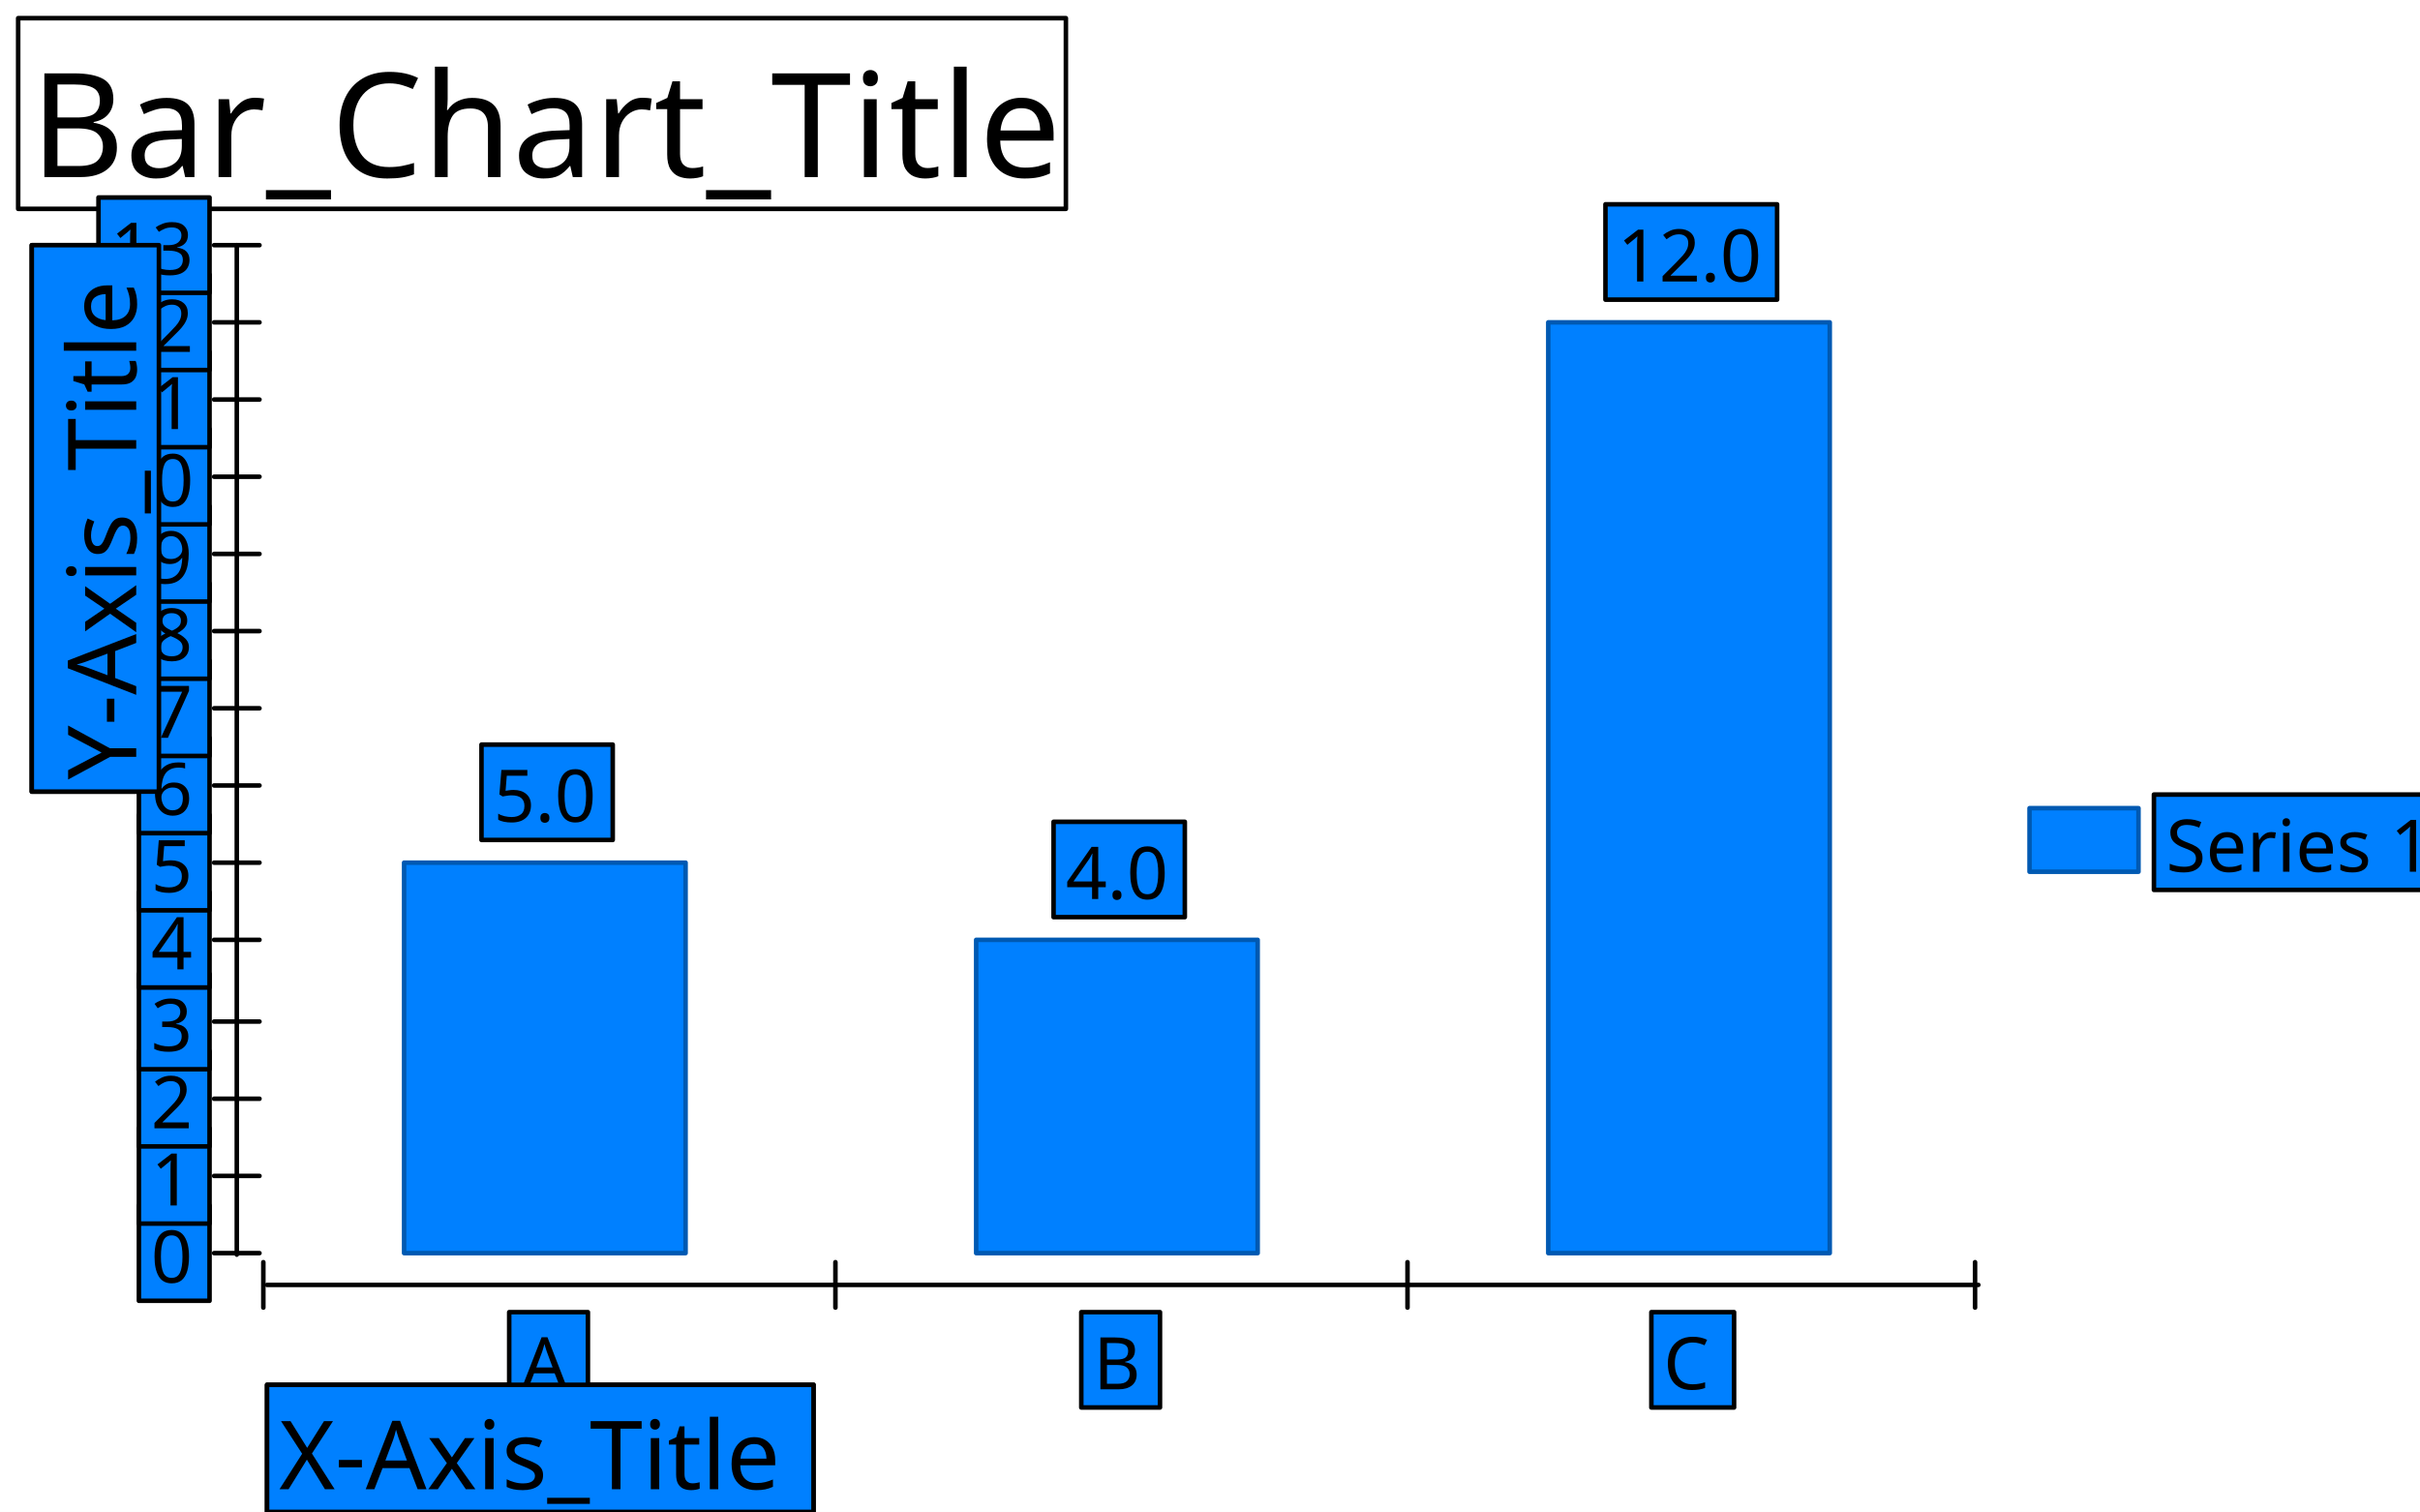
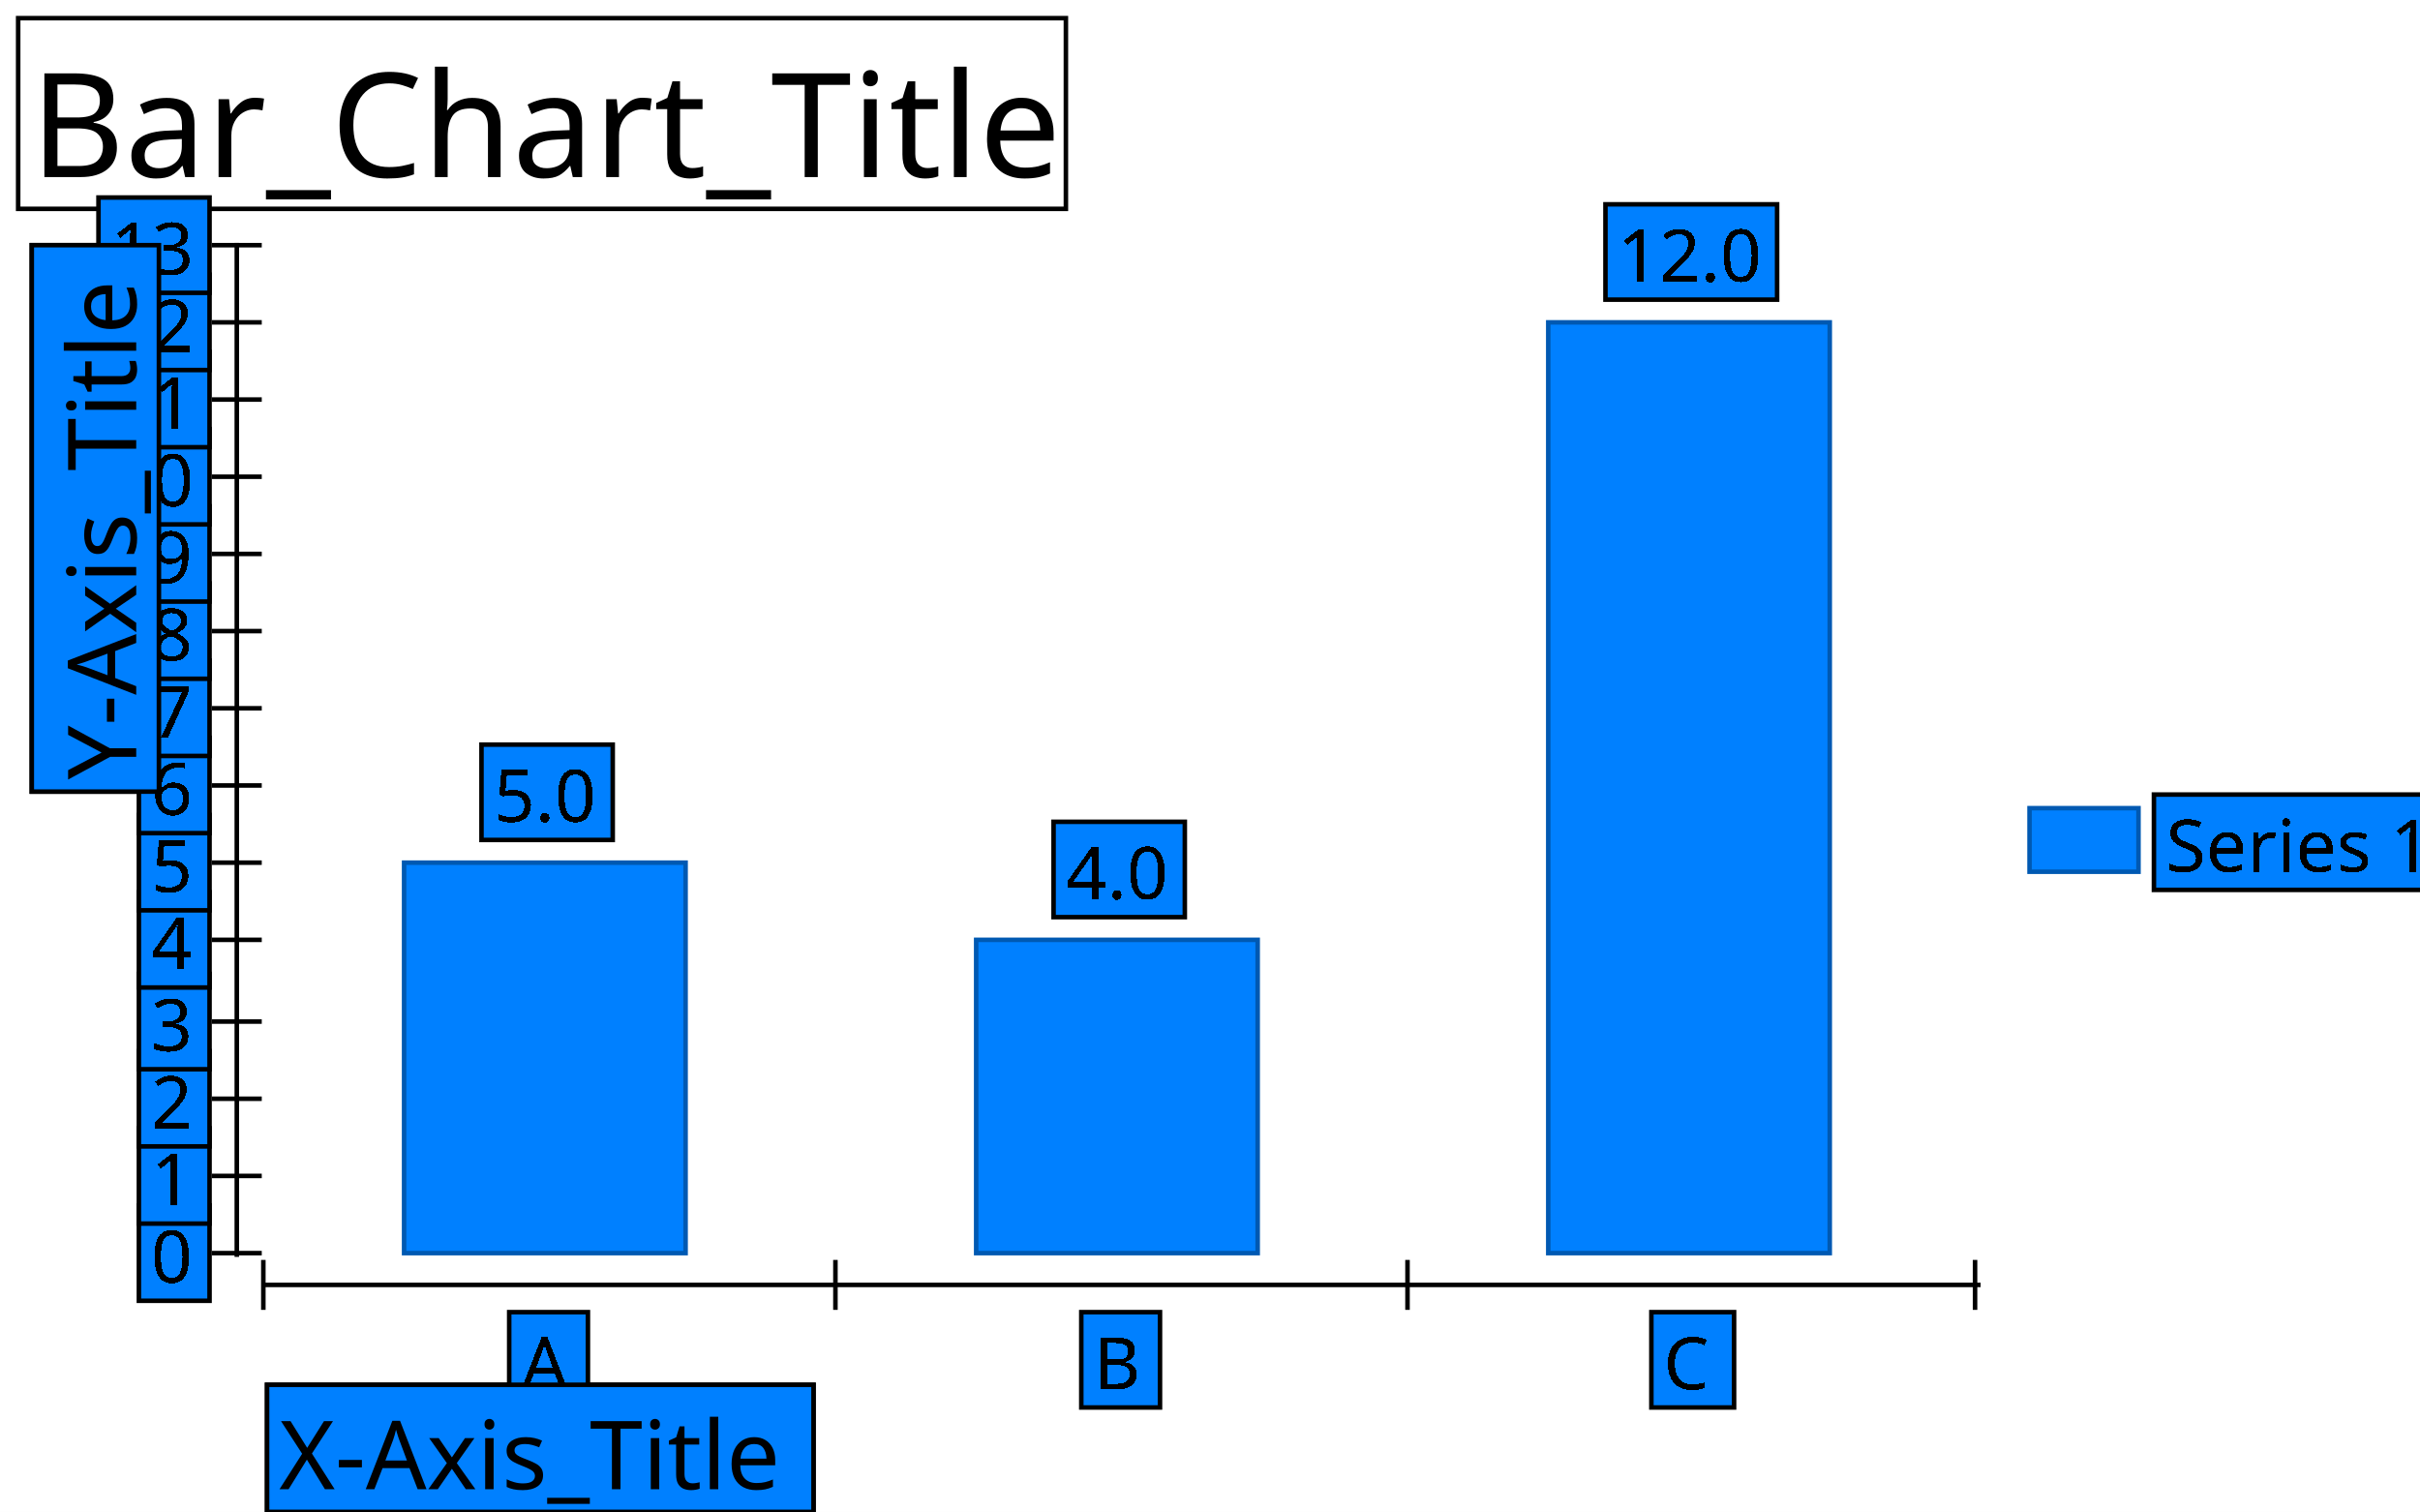
<svg xmlns="http://www.w3.org/2000/svg" height="333.0" initialHeight="333.0" initialWidth="533.0" width="533.0">
  <g id="outerG" style="fill:none;stroke:none">
    <defs />
-     <style type="text/css">.tooltip.text{ text-anchor:left;font-size:12pt;fill:black;}.tooltip{fill:rgb(244,245,235)}</style>
+     <style type="text/css">.tooltip.text{ text-anchor:start;font-size:12pt;fill:black;}.tooltip{fill:rgb(244,245,235)}</style>
    <path d=" M0.0 0.0 L533.0 0.0 L533.0 333.0 L0.0 333.0 L0.0 0.0 Z" style="fill-opacity:1.0;fill:#ffffff;stroke:none;" />
    <path d=" M4.0 4.0 L234.76 4.0 L234.76 46.0 L4.0 46.0 L4.0 4.0 Z" style="fill-opacity:1.0;fill:#ffffff;stroke:none;" />
-     <text font-family="SansSerif" font-size="32" stroke="none" style="fill-opacity:1.0;fill:#000000;" x="6.667" y="39.0">Bar_Chart_Title</text>
-     <path d=" M4.0 4.0 L234.76 4.0 L234.76 46.0 L4.0 46.0 L4.0 4.0 Z" style="stroke:#000000;stroke-width:1.0;stroke-miterlimit:10.0;stroke-linejoin:round;stroke-linecap:round;fill:none;" />
+     <text font-family="SansSerif" font-size="32" stroke="none" style="fill-opacity:1.0;fill:#000000;" x="6.667" xml:space="preserve" y="39.0">Bar_Chart_Title</text>
+     <path d=" M4.0 4.0 L234.76 4.0 L234.76 46.0 L4.0 46.0 L4.0 4.0 Z" style="stroke:#000000;stroke-width:1.0;stroke-miterlimit:10.0;stroke-linecap:square;fill:none;" />
    <path d=" M58.82 54.0 L436.73 54.0 L436.73 277.333 L58.82 277.333 L58.82 54.0 Z" style="fill-opacity:1.0;fill:#ffffff;stroke:none;" />
-     <path d=" M58.82 283.0 L435.73 283.0" style="stroke:#000000;stroke-width:1.0;stroke-miterlimit:10.0;stroke-linejoin:round;stroke-linecap:round;" />
-     <path d=" M58.0 278.0 L58.0 288.0" style="stroke:#000000;stroke-width:1.0;stroke-miterlimit:10.0;stroke-linejoin:round;stroke-linecap:round;" />
-     <path d=" M184.0 278.0 L184.0 288.0" style="stroke:#000000;stroke-width:1.0;stroke-miterlimit:10.0;stroke-linejoin:round;stroke-linecap:round;" />
-     <path d=" M310.0 278.0 L310.0 288.0" style="stroke:#000000;stroke-width:1.0;stroke-miterlimit:10.0;stroke-linejoin:round;stroke-linecap:round;" />
-     <path d=" M435.0 278.0 L435.0 288.0" style="stroke:#000000;stroke-width:1.0;stroke-miterlimit:10.0;stroke-linejoin:round;stroke-linecap:round;" />
+     <path d=" M58.82 283.0 L435.73 283.0" style="stroke:#000000;stroke-width:1.0;stroke-miterlimit:10.0;stroke-linecap:square;" />
+     <path d=" M58.0 278.0 L58.0 288.0" style="stroke:#000000;stroke-width:1.0;stroke-miterlimit:10.0;stroke-linecap:square;" />
+     <path d=" M184.0 278.0 L184.0 288.0" style="stroke:#000000;stroke-width:1.0;stroke-miterlimit:10.0;stroke-linecap:square;" />
+     <path d=" M310.0 278.0 L310.0 288.0" style="stroke:#000000;stroke-width:1.0;stroke-miterlimit:10.0;stroke-linecap:square;" />
+     <path d=" M435.0 278.0 L435.0 288.0" style="stroke:#000000;stroke-width:1.0;stroke-miterlimit:10.0;stroke-linecap:square;" />
    <path d=" M58.82 305.0 L179.177 305.0 L179.177 333.0 L58.82 333.0 L58.82 305.0 Z" style="fill-opacity:1.0;fill:#ffffff;stroke:none;" />
-     <text font-family="SansSerif" font-size="21" stroke="none" style="fill-opacity:1.0;fill:#000000;" x="61.486" y="328.0">X-Axis_Title</text>
-     <path d=" M58.82 305.0 L179.177 305.0 L179.177 333.0 L58.82 333.0 L58.82 305.0 Z" style="stroke:#000000;stroke-width:1.0;stroke-miterlimit:10.0;stroke-linejoin:round;stroke-linecap:round;fill:none;" />
-     <path d=" M52.153 276.333 L52.153 54.0" style="stroke:#000000;stroke-width:1.0;stroke-miterlimit:10.0;stroke-linejoin:round;stroke-linecap:round;" />
-     <path d=" M47.153 276.0 L57.153 276.0" style="stroke:#000000;stroke-width:1.0;stroke-miterlimit:10.0;stroke-linejoin:round;stroke-linecap:round;" />
-     <path d=" M47.153 259.0 L57.153 259.0" style="stroke:#000000;stroke-width:1.0;stroke-miterlimit:10.0;stroke-linejoin:round;stroke-linecap:round;" />
-     <path d=" M47.153 242.0 L57.153 242.0" style="stroke:#000000;stroke-width:1.0;stroke-miterlimit:10.0;stroke-linejoin:round;stroke-linecap:round;" />
-     <path d=" M47.153 225.0 L57.153 225.0" style="stroke:#000000;stroke-width:1.0;stroke-miterlimit:10.0;stroke-linejoin:round;stroke-linecap:round;" />
-     <path d=" M47.153 207.0 L57.153 207.0" style="stroke:#000000;stroke-width:1.0;stroke-miterlimit:10.0;stroke-linejoin:round;stroke-linecap:round;" />
-     <path d=" M47.153 190.0 L57.153 190.0" style="stroke:#000000;stroke-width:1.0;stroke-miterlimit:10.0;stroke-linejoin:round;stroke-linecap:round;" />
-     <path d=" M47.153 173.0 L57.153 173.0" style="stroke:#000000;stroke-width:1.0;stroke-miterlimit:10.0;stroke-linejoin:round;stroke-linecap:round;" />
-     <path d=" M47.153 156.0 L57.153 156.0" style="stroke:#000000;stroke-width:1.0;stroke-miterlimit:10.0;stroke-linejoin:round;stroke-linecap:round;" />
-     <path d=" M47.153 139.0 L57.153 139.0" style="stroke:#000000;stroke-width:1.0;stroke-miterlimit:10.0;stroke-linejoin:round;stroke-linecap:round;" />
-     <path d=" M47.153 122.0 L57.153 122.0" style="stroke:#000000;stroke-width:1.0;stroke-miterlimit:10.0;stroke-linejoin:round;stroke-linecap:round;" />
-     <path d=" M47.153 105.0 L57.153 105.0" style="stroke:#000000;stroke-width:1.0;stroke-miterlimit:10.0;stroke-linejoin:round;stroke-linecap:round;" />
-     <path d=" M47.153 88.0 L57.153 88.0" style="stroke:#000000;stroke-width:1.0;stroke-miterlimit:10.0;stroke-linejoin:round;stroke-linecap:round;" />
-     <path d=" M47.153 71.0 L57.153 71.0" style="stroke:#000000;stroke-width:1.0;stroke-miterlimit:10.0;stroke-linejoin:round;stroke-linecap:round;" />
-     <path d=" M47.153 54.0 L57.153 54.0" style="stroke:#000000;stroke-width:1.0;stroke-miterlimit:10.0;stroke-linejoin:round;stroke-linecap:round;" />
+     <text font-family="SansSerif" font-size="21" stroke="none" style="fill-opacity:1.0;fill:#000000;" x="61.486" xml:space="preserve" y="328.0">X-Axis_Title</text>
+     <path d=" M58.82 305.0 L179.177 305.0 L179.177 333.0 L58.82 333.0 L58.82 305.0 Z" style="stroke:#000000;stroke-width:1.0;stroke-miterlimit:10.0;stroke-linecap:square;fill:none;" />
+     <path d=" M52.153 276.333 L52.153 54.0" style="stroke:#000000;stroke-width:1.0;stroke-miterlimit:10.0;stroke-linecap:square;" />
+     <path d=" M47.153 276.0 L57.153 276.0" style="stroke:#000000;stroke-width:1.0;stroke-miterlimit:10.0;stroke-linecap:square;" />
+     <path d=" M47.153 259.0 L57.153 259.0" style="stroke:#000000;stroke-width:1.0;stroke-miterlimit:10.0;stroke-linecap:square;" />
+     <path d=" M47.153 242.0 L57.153 242.0" style="stroke:#000000;stroke-width:1.0;stroke-miterlimit:10.0;stroke-linecap:square;" />
+     <path d=" M47.153 225.0 L57.153 225.0" style="stroke:#000000;stroke-width:1.0;stroke-miterlimit:10.0;stroke-linecap:square;" />
+     <path d=" M47.153 207.0 L57.153 207.0" style="stroke:#000000;stroke-width:1.0;stroke-miterlimit:10.0;stroke-linecap:square;" />
+     <path d=" M47.153 190.0 L57.153 190.0" style="stroke:#000000;stroke-width:1.0;stroke-miterlimit:10.0;stroke-linecap:square;" />
+     <path d=" M47.153 173.0 L57.153 173.0" style="stroke:#000000;stroke-width:1.0;stroke-miterlimit:10.0;stroke-linecap:square;" />
+     <path d=" M47.153 156.0 L57.153 156.0" style="stroke:#000000;stroke-width:1.0;stroke-miterlimit:10.0;stroke-linecap:square;" />
+     <path d=" M47.153 139.0 L57.153 139.0" style="stroke:#000000;stroke-width:1.0;stroke-miterlimit:10.0;stroke-linecap:square;" />
+     <path d=" M47.153 122.0 L57.153 122.0" style="stroke:#000000;stroke-width:1.0;stroke-miterlimit:10.0;stroke-linecap:square;" />
+     <path d=" M47.153 105.0 L57.153 105.0" style="stroke:#000000;stroke-width:1.0;stroke-miterlimit:10.0;stroke-linecap:square;" />
+     <path d=" M47.153 88.0 L57.153 88.0" style="stroke:#000000;stroke-width:1.0;stroke-miterlimit:10.0;stroke-linecap:square;" />
+     <path d=" M47.153 71.0 L57.153 71.0" style="stroke:#000000;stroke-width:1.0;stroke-miterlimit:10.0;stroke-linecap:square;" />
+     <path d=" M47.153 54.0 L57.153 54.0" style="stroke:#000000;stroke-width:1.0;stroke-miterlimit:10.0;stroke-linecap:square;" />
    <path d=" M35 146.358 L155.358 146.358 L155.358 174.358 L35 174.358 L35 146.358 Z" style="fill-opacity:1.0;fill:#ffffff;stroke:none;" transform="matrix(-0.0,-1.0,1.0,0.0,-139.3576,209.3576)" />
-     <text font-family="SansSerif" font-size="21" stroke="none" style="fill-opacity:1.0;fill:#000000;" transform="matrix(-0.0,-1.0,1.0,0.0,-139.3576,209.3576)" x="37.667" y="169.358">Y-Axis_Title</text>
-     <path d=" M35 146.358 L155.358 146.358 L155.358 174.358 L35 174.358 L35 146.358 Z" style="stroke:#000000;stroke-width:1.0;stroke-miterlimit:10.0;stroke-linejoin:round;stroke-linecap:round;fill:none;" transform="matrix(-0.0,-1.0,1.0,0.0,-139.3576,209.3576)" />
+     <text font-family="SansSerif" font-size="21" stroke="none" style="fill-opacity:1.0;fill:#000000;" transform="matrix(-0.0,-1.0,1.0,0.0,-139.3576,209.3576)" x="37.667" xml:space="preserve" y="169.358">Y-Axis_Title</text>
+     <path d=" M35 146.358 L155.358 146.358 L155.358 174.358 L35 174.358 L35 146.358 Z" style="stroke:#000000;stroke-width:1.0;stroke-miterlimit:10.0;stroke-linecap:square;fill:none;" transform="matrix(-0.0,-1.0,1.0,0.0,-139.3576,209.3576)" />
    <path d=" M89.0 190.0 L89.0 276.0 L151.0 276.0 L151.0 190.0 Z" style="fill-opacity:1.0;fill:#0080ff;stroke:none;" transform="matrix(1.0,0.0,0.0,1.0,-7.105427357601002E-15,0.0)" />
-     <path d=" M89.0 190.0 L89.0 276.0 L151.0 276.0 L151.0 190.0 Z" style="stroke:#0059b2;stroke-width:1.0;stroke-miterlimit:10.0;stroke-linejoin:round;stroke-linecap:round;" transform="matrix(1.0,0.0,0.0,1.0,-7.105427357601002E-15,0.0)" />
+     <path d=" M89.0 190.0 L89.0 276.0 L151.0 276.0 L151.0 190.0 Z" style="stroke:#0059b2;stroke-width:1.0;stroke-miterlimit:10.0;stroke-linecap:square;" transform="matrix(1.0,0.0,0.0,1.0,-7.105427357601002E-15,0.0)" />
    <path d=" M215.0 207.0 L215.0 276.0 L277.0 276.0 L277.0 207.0 Z" style="fill-opacity:1.0;fill:#0080ff;stroke:none;" transform="matrix(1.0,0.0,0.0,1.0,-7.105427357601002E-15,0.0)" />
-     <path d=" M215.0 207.0 L215.0 276.0 L277.0 276.0 L277.0 207.0 Z" style="stroke:#0059b2;stroke-width:1.0;stroke-miterlimit:10.0;stroke-linejoin:round;stroke-linecap:round;" transform="matrix(1.0,0.0,0.0,1.0,-7.105427357601002E-15,0.0)" />
+     <path d=" M215.0 207.0 L215.0 276.0 L277.0 276.0 L277.0 207.0 Z" style="stroke:#0059b2;stroke-width:1.0;stroke-miterlimit:10.0;stroke-linecap:square;" transform="matrix(1.0,0.0,0.0,1.0,-7.105427357601002E-15,0.0)" />
    <path d=" M341.0 71.0 L341.0 276.0 L403.0 276.0 L403.0 71.0 Z" style="fill-opacity:1.0;fill:#0080ff;stroke:none;" transform="matrix(1.0,0.0,0.0,1.0,-7.105427357601002E-15,0.0)" />
-     <path d=" M341.0 71.0 L341.0 276.0 L403.0 276.0 L403.0 71.0 Z" style="stroke:#0059b2;stroke-width:1.0;stroke-miterlimit:10.0;stroke-linejoin:round;stroke-linecap:round;" transform="matrix(1.0,0.0,0.0,1.0,-7.105427357601002E-15,0.0)" />
+     <path d=" M341.0 71.0 L341.0 276.0 L403.0 276.0 L403.0 71.0 Z" style="stroke:#0059b2;stroke-width:1.0;stroke-miterlimit:10.0;stroke-linecap:square;" transform="matrix(1.0,0.0,0.0,1.0,-7.105427357601002E-15,0.0)" />
    <path d=" M106.046 164.0 L134.954 164.0 L134.954 185.0 L106.046 185.0 L106.046 164.0 Z" style="fill-opacity:1.0;fill:#0080ff;stroke:none;" transform="matrix(1.0,0.0,0.0,1.0,-7.105427357601002E-15,0.0)" />
-     <text font-family="SansSerif" font-size="16" stroke="none" style="fill-opacity:1.0;fill:#000000;" transform="matrix(1.0,0.0,0.0,1.0,-7.105427357601002E-15,0.0)" x="108.712" y="181.0">5.0</text>
-     <path d=" M106.046 164.0 L134.954 164.0 L134.954 185.0 L106.046 185.0 L106.046 164.0 Z" style="stroke:#000000;stroke-width:1.0;stroke-miterlimit:10.0;stroke-linejoin:round;stroke-linecap:round;fill:none;" transform="matrix(1.0,0.0,0.0,1.0,-7.105427357601002E-15,0.0)" />
+     <text font-family="SansSerif" font-size="16" stroke="none" style="text-rendering:optimizeSpeed;fill-opacity:1.0;fill:#000000;" transform="matrix(1.0,0.0,0.0,1.0,-7.105427357601002E-15,0.0)" x="108.712" xml:space="preserve" y="181.0">5.0</text>
+     <path d=" M106.046 164.0 L134.954 164.0 L134.954 185.0 L106.046 185.0 L106.046 164.0 Z" style="stroke:#000000;stroke-width:1.0;stroke-miterlimit:10.0;stroke-linecap:square;fill:none;" transform="matrix(1.0,0.0,0.0,1.0,-7.105427357601002E-15,0.0)" />
    <path d=" M232.046 181.0 L260.954 181.0 L260.954 202.0 L232.046 202.0 L232.046 181.0 Z" style="fill-opacity:1.0;fill:#0080ff;stroke:none;" transform="matrix(1.0,0.0,0.0,1.0,-7.105427357601002E-15,0.0)" />
-     <text font-family="SansSerif" font-size="16" stroke="none" style="fill-opacity:1.0;fill:#000000;" transform="matrix(1.0,0.0,0.0,1.0,-7.105427357601002E-15,0.0)" x="234.712" y="198.0">4.0</text>
-     <path d=" M232.046 181.0 L260.954 181.0 L260.954 202.0 L232.046 202.0 L232.046 181.0 Z" style="stroke:#000000;stroke-width:1.0;stroke-miterlimit:10.0;stroke-linejoin:round;stroke-linecap:round;fill:none;" transform="matrix(1.0,0.0,0.0,1.0,-7.105427357601002E-15,0.0)" />
+     <text font-family="SansSerif" font-size="16" stroke="none" style="text-rendering:optimizeSpeed;fill-opacity:1.0;fill:#000000;" transform="matrix(1.0,0.0,0.0,1.0,-7.105427357601002E-15,0.0)" x="234.712" xml:space="preserve" y="198.0">4.0</text>
+     <path d=" M232.046 181.0 L260.954 181.0 L260.954 202.0 L232.046 202.0 L232.046 181.0 Z" style="stroke:#000000;stroke-width:1.0;stroke-miterlimit:10.0;stroke-linecap:square;fill:none;" transform="matrix(1.0,0.0,0.0,1.0,-7.105427357601002E-15,0.0)" />
    <path d=" M353.596 45.0 L391.404 45.0 L391.404 66.0 L353.596 66.0 L353.596 45.0 Z" style="fill-opacity:1.0;fill:#0080ff;stroke:none;" transform="matrix(1.0,0.0,0.0,1.0,-7.105427357601002E-15,0.0)" />
-     <text font-family="SansSerif" font-size="16" stroke="none" style="fill-opacity:1.0;fill:#000000;" transform="matrix(1.0,0.0,0.0,1.0,-7.105427357601002E-15,0.0)" x="356.263" y="62.0">12.0</text>
-     <path d=" M353.596 45.0 L391.404 45.0 L391.404 66.0 L353.596 66.0 L353.596 45.0 Z" style="stroke:#000000;stroke-width:1.0;stroke-miterlimit:10.0;stroke-linejoin:round;stroke-linecap:round;fill:none;" transform="matrix(1.0,0.0,0.0,1.0,-7.105427357601002E-15,0.0)" />
+     <text font-family="SansSerif" font-size="16" stroke="none" style="text-rendering:optimizeSpeed;fill-opacity:1.0;fill:#000000;" transform="matrix(1.0,0.0,0.0,1.0,-7.105427357601002E-15,0.0)" x="356.263" xml:space="preserve" y="62.0">12.0</text>
+     <path d=" M353.596 45.0 L391.404 45.0 L391.404 66.0 L353.596 66.0 L353.596 45.0 Z" style="stroke:#000000;stroke-width:1.0;stroke-miterlimit:10.0;stroke-linecap:square;fill:none;" transform="matrix(1.0,0.0,0.0,1.0,-7.105427357601002E-15,0.0)" />
    <path d=" M112.149 289.0 L129.488 289.0 L129.488 310.0 L112.149 310.0 L112.149 289.0 Z" style="fill-opacity:1.0;fill:#0080ff;stroke:none;" transform="matrix(1.0,0.0,0.0,1.0,-7.105427357601002E-15,0.0)" />
-     <text font-family="SansSerif" font-size="16" stroke="none" style="fill-opacity:1.0;fill:#000000;" transform="matrix(1.0,0.0,0.0,1.0,-7.105427357601002E-15,0.0)" x="114.816" y="306.0">A</text>
-     <path d=" M112.149 289.0 L129.488 289.0 L129.488 310.0 L112.149 310.0 L112.149 289.0 Z" style="stroke:#000000;stroke-width:1.0;stroke-miterlimit:10.0;stroke-linejoin:round;stroke-linecap:round;fill:none;" transform="matrix(1.0,0.0,0.0,1.0,-7.105427357601002E-15,0.0)" />
+     <text font-family="SansSerif" font-size="16" stroke="none" style="text-rendering:optimizeSpeed;fill-opacity:1.0;fill:#000000;" transform="matrix(1.0,0.0,0.0,1.0,-7.105427357601002E-15,0.0)" x="114.816" xml:space="preserve" y="306.0">A</text>
+     <path d=" M112.149 289.0 L129.488 289.0 L129.488 310.0 L112.149 310.0 L112.149 289.0 Z" style="stroke:#000000;stroke-width:1.0;stroke-miterlimit:10.0;stroke-linecap:square;fill:none;" transform="matrix(1.0,0.0,0.0,1.0,-7.105427357601002E-15,0.0)" />
    <path d=" M238.149 289.0 L255.488 289.0 L255.488 310.0 L238.149 310.0 L238.149 289.0 Z" style="fill-opacity:1.0;fill:#0080ff;stroke:none;" transform="matrix(1.0,0.0,0.0,1.0,-7.105427357601002E-15,0.0)" />
-     <text font-family="SansSerif" font-size="16" stroke="none" style="fill-opacity:1.0;fill:#000000;" transform="matrix(1.0,0.0,0.0,1.0,-7.105427357601002E-15,0.0)" x="240.816" y="306.0">B</text>
-     <path d=" M238.149 289.0 L255.488 289.0 L255.488 310.0 L238.149 310.0 L238.149 289.0 Z" style="stroke:#000000;stroke-width:1.0;stroke-miterlimit:10.0;stroke-linejoin:round;stroke-linecap:round;fill:none;" transform="matrix(1.0,0.0,0.0,1.0,-7.105427357601002E-15,0.0)" />
+     <text font-family="SansSerif" font-size="16" stroke="none" style="text-rendering:optimizeSpeed;fill-opacity:1.0;fill:#000000;" transform="matrix(1.0,0.0,0.0,1.0,-7.105427357601002E-15,0.0)" x="240.816" xml:space="preserve" y="306.0">B</text>
+     <path d=" M238.149 289.0 L255.488 289.0 L255.488 310.0 L238.149 310.0 L238.149 289.0 Z" style="stroke:#000000;stroke-width:1.0;stroke-miterlimit:10.0;stroke-linecap:square;fill:none;" transform="matrix(1.0,0.0,0.0,1.0,-7.105427357601002E-15,0.0)" />
    <path d=" M363.708 289.0 L381.929 289.0 L381.929 310.0 L363.708 310.0 L363.708 289.0 Z" style="fill-opacity:1.0;fill:#0080ff;stroke:none;" transform="matrix(1.0,0.0,0.0,1.0,-7.105427357601002E-15,0.0)" />
-     <text font-family="SansSerif" font-size="16" stroke="none" style="fill-opacity:1.0;fill:#000000;" transform="matrix(1.0,0.0,0.0,1.0,-7.105427357601002E-15,0.0)" x="366.374" y="306.0">C</text>
-     <path d=" M363.708 289.0 L381.929 289.0 L381.929 310.0 L363.708 310.0 L363.708 289.0 Z" style="stroke:#000000;stroke-width:1.0;stroke-miterlimit:10.0;stroke-linejoin:round;stroke-linecap:round;fill:none;" transform="matrix(1.0,0.0,0.0,1.0,-7.105427357601002E-15,0.0)" />
+     <text font-family="SansSerif" font-size="16" stroke="none" style="text-rendering:optimizeSpeed;fill-opacity:1.0;fill:#000000;" transform="matrix(1.0,0.0,0.0,1.0,-7.105427357601002E-15,0.0)" x="366.374" xml:space="preserve" y="306.0">C</text>
+     <path d=" M363.708 289.0 L381.929 289.0 L381.929 310.0 L363.708 310.0 L363.708 289.0 Z" style="stroke:#000000;stroke-width:1.0;stroke-miterlimit:10.0;stroke-linecap:square;fill:none;" transform="matrix(1.0,0.0,0.0,1.0,-7.105427357601002E-15,0.0)" />
    <path d=" M58.82 305.0 L179.177 305.0 L179.177 333.0 L58.82 333.0 L58.82 305.0 Z" style="fill-opacity:1.0;fill:#0080ff;stroke:none;" transform="matrix(1.0,0.0,0.0,1.0,-7.105427357601002E-15,0.0)" />
-     <text font-family="SansSerif" font-size="21" stroke="none" style="fill-opacity:1.0;fill:#000000;" transform="matrix(1.0,0.0,0.0,1.0,-7.105427357601002E-15,0.0)" x="61.486" y="328.0">X-Axis_Title</text>
-     <path d=" M58.82 305.0 L179.177 305.0 L179.177 333.0 L58.82 333.0 L58.82 305.0 Z" style="stroke:#000000;stroke-width:1.0;stroke-miterlimit:10.0;stroke-linejoin:round;stroke-linecap:round;fill:none;" transform="matrix(1.0,0.0,0.0,1.0,-7.105427357601002E-15,0.0)" />
+     <text font-family="SansSerif" font-size="21" stroke="none" style="fill-opacity:1.0;fill:#000000;" transform="matrix(1.0,0.0,0.0,1.0,-7.105427357601002E-15,0.0)" x="61.486" xml:space="preserve" y="328.0">X-Axis_Title</text>
+     <path d=" M58.82 305.0 L179.177 305.0 L179.177 333.0 L58.82 333.0 L58.82 305.0 Z" style="stroke:#000000;stroke-width:1.0;stroke-miterlimit:10.0;stroke-linecap:square;fill:none;" transform="matrix(1.0,0.0,0.0,1.0,-7.105427357601002E-15,0.0)" />
    <path d=" M30.588 265.5 L46.153 265.5 L46.153 286.5 L30.588 286.5 L30.588 265.5 Z" style="fill-opacity:1.0;fill:#0080ff;stroke:none;" transform="matrix(1.0,0.0,0.0,1.0,-7.105427357601002E-15,0.0)" />
-     <text font-family="SansSerif" font-size="16" stroke="none" style="fill-opacity:1.0;fill:#000000;" transform="matrix(1.0,0.0,0.0,1.0,-7.105427357601002E-15,0.0)" x="33.255" y="282.5">0</text>
-     <path d=" M30.588 265.5 L46.153 265.5 L46.153 286.5 L30.588 286.5 L30.588 265.5 Z" style="stroke:#000000;stroke-width:1.0;stroke-miterlimit:10.0;stroke-linejoin:round;stroke-linecap:round;fill:none;" transform="matrix(1.0,0.0,0.0,1.0,-7.105427357601002E-15,0.0)" />
+     <text font-family="SansSerif" font-size="16" stroke="none" style="text-rendering:optimizeSpeed;fill-opacity:1.0;fill:#000000;" transform="matrix(1.0,0.0,0.0,1.0,-7.105427357601002E-15,0.0)" x="33.255" xml:space="preserve" y="282.5">0</text>
+     <path d=" M30.588 265.5 L46.153 265.5 L46.153 286.5 L30.588 286.5 L30.588 265.5 Z" style="stroke:#000000;stroke-width:1.0;stroke-miterlimit:10.0;stroke-linecap:square;fill:none;" transform="matrix(1.0,0.0,0.0,1.0,-7.105427357601002E-15,0.0)" />
    <path d=" M30.588 248.5 L46.153 248.5 L46.153 269.5 L30.588 269.5 L30.588 248.5 Z" style="fill-opacity:1.0;fill:#0080ff;stroke:none;" transform="matrix(1.0,0.0,0.0,1.0,-7.105427357601002E-15,0.0)" />
-     <text font-family="SansSerif" font-size="16" stroke="none" style="fill-opacity:1.0;fill:#000000;" transform="matrix(1.0,0.0,0.0,1.0,-7.105427357601002E-15,0.0)" x="33.255" y="265.5">1</text>
-     <path d=" M30.588 248.5 L46.153 248.5 L46.153 269.5 L30.588 269.5 L30.588 248.5 Z" style="stroke:#000000;stroke-width:1.0;stroke-miterlimit:10.0;stroke-linejoin:round;stroke-linecap:round;fill:none;" transform="matrix(1.0,0.0,0.0,1.0,-7.105427357601002E-15,0.0)" />
+     <text font-family="SansSerif" font-size="16" stroke="none" style="text-rendering:optimizeSpeed;fill-opacity:1.0;fill:#000000;" transform="matrix(1.0,0.0,0.0,1.0,-7.105427357601002E-15,0.0)" x="33.255" xml:space="preserve" y="265.5">1</text>
+     <path d=" M30.588 248.5 L46.153 248.5 L46.153 269.5 L30.588 269.5 L30.588 248.5 Z" style="stroke:#000000;stroke-width:1.0;stroke-miterlimit:10.0;stroke-linecap:square;fill:none;" transform="matrix(1.0,0.0,0.0,1.0,-7.105427357601002E-15,0.0)" />
    <path d=" M30.588 231.5 L46.153 231.5 L46.153 252.5 L30.588 252.5 L30.588 231.5 Z" style="fill-opacity:1.0;fill:#0080ff;stroke:none;" transform="matrix(1.0,0.0,0.0,1.0,-7.105427357601002E-15,0.0)" />
-     <text font-family="SansSerif" font-size="16" stroke="none" style="fill-opacity:1.0;fill:#000000;" transform="matrix(1.0,0.0,0.0,1.0,-7.105427357601002E-15,0.0)" x="33.255" y="248.5">2</text>
-     <path d=" M30.588 231.5 L46.153 231.5 L46.153 252.5 L30.588 252.5 L30.588 231.5 Z" style="stroke:#000000;stroke-width:1.0;stroke-miterlimit:10.0;stroke-linejoin:round;stroke-linecap:round;fill:none;" transform="matrix(1.0,0.0,0.0,1.0,-7.105427357601002E-15,0.0)" />
+     <text font-family="SansSerif" font-size="16" stroke="none" style="text-rendering:optimizeSpeed;fill-opacity:1.0;fill:#000000;" transform="matrix(1.0,0.0,0.0,1.0,-7.105427357601002E-15,0.0)" x="33.255" xml:space="preserve" y="248.5">2</text>
+     <path d=" M30.588 231.5 L46.153 231.5 L46.153 252.5 L30.588 252.5 L30.588 231.5 Z" style="stroke:#000000;stroke-width:1.0;stroke-miterlimit:10.0;stroke-linecap:square;fill:none;" transform="matrix(1.0,0.0,0.0,1.0,-7.105427357601002E-15,0.0)" />
    <path d=" M30.588 214.5 L46.153 214.5 L46.153 235.5 L30.588 235.5 L30.588 214.5 Z" style="fill-opacity:1.0;fill:#0080ff;stroke:none;" transform="matrix(1.0,0.0,0.0,1.0,-7.105427357601002E-15,0.0)" />
-     <text font-family="SansSerif" font-size="16" stroke="none" style="fill-opacity:1.0;fill:#000000;" transform="matrix(1.0,0.0,0.0,1.0,-7.105427357601002E-15,0.0)" x="33.255" y="231.5">3</text>
-     <path d=" M30.588 214.5 L46.153 214.5 L46.153 235.5 L30.588 235.5 L30.588 214.5 Z" style="stroke:#000000;stroke-width:1.0;stroke-miterlimit:10.0;stroke-linejoin:round;stroke-linecap:round;fill:none;" transform="matrix(1.0,0.0,0.0,1.0,-7.105427357601002E-15,0.0)" />
+     <text font-family="SansSerif" font-size="16" stroke="none" style="text-rendering:optimizeSpeed;fill-opacity:1.0;fill:#000000;" transform="matrix(1.0,0.0,0.0,1.0,-7.105427357601002E-15,0.0)" x="33.255" xml:space="preserve" y="231.5">3</text>
+     <path d=" M30.588 214.5 L46.153 214.5 L46.153 235.5 L30.588 235.5 L30.588 214.5 Z" style="stroke:#000000;stroke-width:1.0;stroke-miterlimit:10.0;stroke-linecap:square;fill:none;" transform="matrix(1.0,0.0,0.0,1.0,-7.105427357601002E-15,0.0)" />
    <path d=" M30.588 196.5 L46.153 196.5 L46.153 217.5 L30.588 217.5 L30.588 196.5 Z" style="fill-opacity:1.0;fill:#0080ff;stroke:none;" transform="matrix(1.0,0.0,0.0,1.0,-7.105427357601002E-15,0.0)" />
-     <text font-family="SansSerif" font-size="16" stroke="none" style="fill-opacity:1.0;fill:#000000;" transform="matrix(1.0,0.0,0.0,1.0,-7.105427357601002E-15,0.0)" x="33.255" y="213.5">4</text>
-     <path d=" M30.588 196.5 L46.153 196.5 L46.153 217.5 L30.588 217.5 L30.588 196.5 Z" style="stroke:#000000;stroke-width:1.0;stroke-miterlimit:10.0;stroke-linejoin:round;stroke-linecap:round;fill:none;" transform="matrix(1.0,0.0,0.0,1.0,-7.105427357601002E-15,0.0)" />
+     <text font-family="SansSerif" font-size="16" stroke="none" style="text-rendering:optimizeSpeed;fill-opacity:1.0;fill:#000000;" transform="matrix(1.0,0.0,0.0,1.0,-7.105427357601002E-15,0.0)" x="33.255" xml:space="preserve" y="213.5">4</text>
+     <path d=" M30.588 196.5 L46.153 196.5 L46.153 217.5 L30.588 217.5 L30.588 196.5 Z" style="stroke:#000000;stroke-width:1.0;stroke-miterlimit:10.0;stroke-linecap:square;fill:none;" transform="matrix(1.0,0.0,0.0,1.0,-7.105427357601002E-15,0.0)" />
    <path d=" M30.588 179.5 L46.153 179.5 L46.153 200.5 L30.588 200.5 L30.588 179.5 Z" style="fill-opacity:1.0;fill:#0080ff;stroke:none;" transform="matrix(1.0,0.0,0.0,1.0,-7.105427357601002E-15,0.0)" />
-     <text font-family="SansSerif" font-size="16" stroke="none" style="fill-opacity:1.0;fill:#000000;" transform="matrix(1.0,0.0,0.0,1.0,-7.105427357601002E-15,0.0)" x="33.255" y="196.5">5</text>
-     <path d=" M30.588 179.5 L46.153 179.5 L46.153 200.5 L30.588 200.5 L30.588 179.5 Z" style="stroke:#000000;stroke-width:1.0;stroke-miterlimit:10.0;stroke-linejoin:round;stroke-linecap:round;fill:none;" transform="matrix(1.0,0.0,0.0,1.0,-7.105427357601002E-15,0.0)" />
+     <text font-family="SansSerif" font-size="16" stroke="none" style="text-rendering:optimizeSpeed;fill-opacity:1.0;fill:#000000;" transform="matrix(1.0,0.0,0.0,1.0,-7.105427357601002E-15,0.0)" x="33.255" xml:space="preserve" y="196.5">5</text>
+     <path d=" M30.588 179.5 L46.153 179.5 L46.153 200.5 L30.588 200.5 L30.588 179.5 Z" style="stroke:#000000;stroke-width:1.0;stroke-miterlimit:10.0;stroke-linecap:square;fill:none;" transform="matrix(1.0,0.0,0.0,1.0,-7.105427357601002E-15,0.0)" />
    <path d=" M30.588 162.5 L46.153 162.5 L46.153 183.5 L30.588 183.5 L30.588 162.5 Z" style="fill-opacity:1.0;fill:#0080ff;stroke:none;" transform="matrix(1.0,0.0,0.0,1.0,-7.105427357601002E-15,0.0)" />
-     <text font-family="SansSerif" font-size="16" stroke="none" style="fill-opacity:1.0;fill:#000000;" transform="matrix(1.0,0.0,0.0,1.0,-7.105427357601002E-15,0.0)" x="33.255" y="179.5">6</text>
-     <path d=" M30.588 162.5 L46.153 162.5 L46.153 183.5 L30.588 183.5 L30.588 162.5 Z" style="stroke:#000000;stroke-width:1.0;stroke-miterlimit:10.0;stroke-linejoin:round;stroke-linecap:round;fill:none;" transform="matrix(1.0,0.0,0.0,1.0,-7.105427357601002E-15,0.0)" />
+     <text font-family="SansSerif" font-size="16" stroke="none" style="text-rendering:optimizeSpeed;fill-opacity:1.0;fill:#000000;" transform="matrix(1.0,0.0,0.0,1.0,-7.105427357601002E-15,0.0)" x="33.255" xml:space="preserve" y="179.5">6</text>
+     <path d=" M30.588 162.5 L46.153 162.5 L46.153 183.5 L30.588 183.5 L30.588 162.5 Z" style="stroke:#000000;stroke-width:1.0;stroke-miterlimit:10.0;stroke-linecap:square;fill:none;" transform="matrix(1.0,0.0,0.0,1.0,-7.105427357601002E-15,0.0)" />
    <path d=" M30.588 145.5 L46.153 145.5 L46.153 166.5 L30.588 166.5 L30.588 145.5 Z" style="fill-opacity:1.0;fill:#0080ff;stroke:none;" transform="matrix(1.0,0.0,0.0,1.0,-7.105427357601002E-15,0.0)" />
-     <text font-family="SansSerif" font-size="16" stroke="none" style="fill-opacity:1.0;fill:#000000;" transform="matrix(1.0,0.0,0.0,1.0,-7.105427357601002E-15,0.0)" x="33.255" y="162.5">7</text>
-     <path d=" M30.588 145.5 L46.153 145.5 L46.153 166.5 L30.588 166.5 L30.588 145.5 Z" style="stroke:#000000;stroke-width:1.0;stroke-miterlimit:10.0;stroke-linejoin:round;stroke-linecap:round;fill:none;" transform="matrix(1.0,0.0,0.0,1.0,-7.105427357601002E-15,0.0)" />
+     <text font-family="SansSerif" font-size="16" stroke="none" style="text-rendering:optimizeSpeed;fill-opacity:1.0;fill:#000000;" transform="matrix(1.0,0.0,0.0,1.0,-7.105427357601002E-15,0.0)" x="33.255" xml:space="preserve" y="162.5">7</text>
+     <path d=" M30.588 145.5 L46.153 145.5 L46.153 166.5 L30.588 166.5 L30.588 145.5 Z" style="stroke:#000000;stroke-width:1.0;stroke-miterlimit:10.0;stroke-linecap:square;fill:none;" transform="matrix(1.0,0.0,0.0,1.0,-7.105427357601002E-15,0.0)" />
    <path d=" M30.588 128.5 L46.153 128.5 L46.153 149.5 L30.588 149.5 L30.588 128.5 Z" style="fill-opacity:1.0;fill:#0080ff;stroke:none;" transform="matrix(1.0,0.0,0.0,1.0,-7.105427357601002E-15,0.0)" />
-     <text font-family="SansSerif" font-size="16" stroke="none" style="fill-opacity:1.0;fill:#000000;" transform="matrix(1.0,0.0,0.0,1.0,-7.105427357601002E-15,0.0)" x="33.255" y="145.5">8</text>
-     <path d=" M30.588 128.5 L46.153 128.5 L46.153 149.5 L30.588 149.5 L30.588 128.5 Z" style="stroke:#000000;stroke-width:1.0;stroke-miterlimit:10.0;stroke-linejoin:round;stroke-linecap:round;fill:none;" transform="matrix(1.0,0.0,0.0,1.0,-7.105427357601002E-15,0.0)" />
+     <text font-family="SansSerif" font-size="16" stroke="none" style="text-rendering:optimizeSpeed;fill-opacity:1.0;fill:#000000;" transform="matrix(1.0,0.0,0.0,1.0,-7.105427357601002E-15,0.0)" x="33.255" xml:space="preserve" y="145.5">8</text>
+     <path d=" M30.588 128.5 L46.153 128.5 L46.153 149.5 L30.588 149.5 L30.588 128.5 Z" style="stroke:#000000;stroke-width:1.0;stroke-miterlimit:10.0;stroke-linecap:square;fill:none;" transform="matrix(1.0,0.0,0.0,1.0,-7.105427357601002E-15,0.0)" />
    <path d=" M30.588 111.5 L46.153 111.5 L46.153 132.5 L30.588 132.5 L30.588 111.5 Z" style="fill-opacity:1.0;fill:#0080ff;stroke:none;" transform="matrix(1.0,0.0,0.0,1.0,-7.105427357601002E-15,0.0)" />
-     <text font-family="SansSerif" font-size="16" stroke="none" style="fill-opacity:1.0;fill:#000000;" transform="matrix(1.0,0.0,0.0,1.0,-7.105427357601002E-15,0.0)" x="33.255" y="128.5">9</text>
-     <path d=" M30.588 111.5 L46.153 111.5 L46.153 132.5 L30.588 132.5 L30.588 111.5 Z" style="stroke:#000000;stroke-width:1.0;stroke-miterlimit:10.0;stroke-linejoin:round;stroke-linecap:round;fill:none;" transform="matrix(1.0,0.0,0.0,1.0,-7.105427357601002E-15,0.0)" />
+     <text font-family="SansSerif" font-size="16" stroke="none" style="text-rendering:optimizeSpeed;fill-opacity:1.0;fill:#000000;" transform="matrix(1.0,0.0,0.0,1.0,-7.105427357601002E-15,0.0)" x="33.255" xml:space="preserve" y="128.5">9</text>
+     <path d=" M30.588 111.5 L46.153 111.5 L46.153 132.5 L30.588 132.5 L30.588 111.5 Z" style="stroke:#000000;stroke-width:1.0;stroke-miterlimit:10.0;stroke-linecap:square;fill:none;" transform="matrix(1.0,0.0,0.0,1.0,-7.105427357601002E-15,0.0)" />
    <path d=" M21.689 94.5 L46.153 94.5 L46.153 115.5 L21.689 115.5 L21.689 94.5 Z" style="fill-opacity:1.0;fill:#0080ff;stroke:none;" transform="matrix(1.0,0.0,0.0,1.0,-7.105427357601002E-15,0.0)" />
-     <text font-family="SansSerif" font-size="16" stroke="none" style="fill-opacity:1.0;fill:#000000;" transform="matrix(1.0,0.0,0.0,1.0,-7.105427357601002E-15,0.0)" x="24.356" y="111.5">10</text>
-     <path d=" M21.689 94.5 L46.153 94.5 L46.153 115.5 L21.689 115.5 L21.689 94.5 Z" style="stroke:#000000;stroke-width:1.0;stroke-miterlimit:10.0;stroke-linejoin:round;stroke-linecap:round;fill:none;" transform="matrix(1.0,0.0,0.0,1.0,-7.105427357601002E-15,0.0)" />
+     <text font-family="SansSerif" font-size="16" stroke="none" style="text-rendering:optimizeSpeed;fill-opacity:1.0;fill:#000000;" transform="matrix(1.0,0.0,0.0,1.0,-7.105427357601002E-15,0.0)" x="24.356" xml:space="preserve" y="111.5">10</text>
+     <path d=" M21.689 94.5 L46.153 94.5 L46.153 115.5 L21.689 115.5 L21.689 94.5 Z" style="stroke:#000000;stroke-width:1.0;stroke-miterlimit:10.0;stroke-linecap:square;fill:none;" transform="matrix(1.0,0.0,0.0,1.0,-7.105427357601002E-15,0.0)" />
    <path d=" M21.689 77.5 L46.153 77.5 L46.153 98.5 L21.689 98.5 L21.689 77.5 Z" style="fill-opacity:1.0;fill:#0080ff;stroke:none;" transform="matrix(1.0,0.0,0.0,1.0,-7.105427357601002E-15,0.0)" />
-     <text font-family="SansSerif" font-size="16" stroke="none" style="fill-opacity:1.0;fill:#000000;" transform="matrix(1.0,0.0,0.0,1.0,-7.105427357601002E-15,0.0)" x="24.356" y="94.5">11</text>
-     <path d=" M21.689 77.5 L46.153 77.5 L46.153 98.5 L21.689 98.5 L21.689 77.5 Z" style="stroke:#000000;stroke-width:1.0;stroke-miterlimit:10.0;stroke-linejoin:round;stroke-linecap:round;fill:none;" transform="matrix(1.0,0.0,0.0,1.0,-7.105427357601002E-15,0.0)" />
+     <text font-family="SansSerif" font-size="16" stroke="none" style="text-rendering:optimizeSpeed;fill-opacity:1.0;fill:#000000;" transform="matrix(1.0,0.0,0.0,1.0,-7.105427357601002E-15,0.0)" x="24.356" xml:space="preserve" y="94.5">11</text>
+     <path d=" M21.689 77.5 L46.153 77.5 L46.153 98.5 L21.689 98.5 L21.689 77.5 Z" style="stroke:#000000;stroke-width:1.0;stroke-miterlimit:10.0;stroke-linecap:square;fill:none;" transform="matrix(1.0,0.0,0.0,1.0,-7.105427357601002E-15,0.0)" />
    <path d=" M21.689 60.5 L46.153 60.5 L46.153 81.5 L21.689 81.5 L21.689 60.5 Z" style="fill-opacity:1.0;fill:#0080ff;stroke:none;" transform="matrix(1.0,0.0,0.0,1.0,-7.105427357601002E-15,0.0)" />
-     <text font-family="SansSerif" font-size="16" stroke="none" style="fill-opacity:1.0;fill:#000000;" transform="matrix(1.0,0.0,0.0,1.0,-7.105427357601002E-15,0.0)" x="24.356" y="77.5">12</text>
-     <path d=" M21.689 60.5 L46.153 60.5 L46.153 81.5 L21.689 81.5 L21.689 60.5 Z" style="stroke:#000000;stroke-width:1.0;stroke-miterlimit:10.0;stroke-linejoin:round;stroke-linecap:round;fill:none;" transform="matrix(1.0,0.0,0.0,1.0,-7.105427357601002E-15,0.0)" />
+     <text font-family="SansSerif" font-size="16" stroke="none" style="text-rendering:optimizeSpeed;fill-opacity:1.0;fill:#000000;" transform="matrix(1.0,0.0,0.0,1.0,-7.105427357601002E-15,0.0)" x="24.356" xml:space="preserve" y="77.5">12</text>
+     <path d=" M21.689 60.5 L46.153 60.5 L46.153 81.5 L21.689 81.5 L21.689 60.5 Z" style="stroke:#000000;stroke-width:1.0;stroke-miterlimit:10.0;stroke-linecap:square;fill:none;" transform="matrix(1.0,0.0,0.0,1.0,-7.105427357601002E-15,0.0)" />
    <path d=" M21.689 43.5 L46.153 43.5 L46.153 64.5 L21.689 64.5 L21.689 43.5 Z" style="fill-opacity:1.0;fill:#0080ff;stroke:none;" transform="matrix(1.0,0.0,0.0,1.0,-7.105427357601002E-15,0.0)" />
-     <text font-family="SansSerif" font-size="16" stroke="none" style="fill-opacity:1.0;fill:#000000;" transform="matrix(1.0,0.0,0.0,1.0,-7.105427357601002E-15,0.0)" x="24.356" y="60.5">13</text>
-     <path d=" M21.689 43.5 L46.153 43.5 L46.153 64.5 L21.689 64.5 L21.689 43.5 Z" style="stroke:#000000;stroke-width:1.0;stroke-miterlimit:10.0;stroke-linejoin:round;stroke-linecap:round;fill:none;" transform="matrix(1.0,0.0,0.0,1.0,-7.105427357601002E-15,0.0)" />
+     <text font-family="SansSerif" font-size="16" stroke="none" style="text-rendering:optimizeSpeed;fill-opacity:1.0;fill:#000000;" transform="matrix(1.0,0.0,0.0,1.0,-7.105427357601002E-15,0.0)" x="24.356" xml:space="preserve" y="60.5">13</text>
+     <path d=" M21.689 43.5 L46.153 43.5 L46.153 64.5 L21.689 64.5 L21.689 43.5 Z" style="stroke:#000000;stroke-width:1.0;stroke-miterlimit:10.0;stroke-linecap:square;fill:none;" transform="matrix(1.0,0.0,0.0,1.0,-7.105427357601002E-15,0.0)" />
    <path d=" M35 146.358 L155.358 146.358 L155.358 174.358 L35 174.358 L35 146.358 Z" style="fill-opacity:1.0;fill:#0080ff;stroke:none;" transform="matrix(-0.0,-1.0,1.0,0.0,-139.3576,209.3576)" />
-     <text font-family="SansSerif" font-size="21" stroke="none" style="fill-opacity:1.0;fill:#000000;" transform="matrix(-0.0,-1.0,1.0,0.0,-139.3576,209.3576)" x="37.667" y="169.358">Y-Axis_Title</text>
-     <path d=" M35 146.358 L155.358 146.358 L155.358 174.358 L35 174.358 L35 146.358 Z" style="stroke:#000000;stroke-width:1.0;stroke-miterlimit:10.0;stroke-linejoin:round;stroke-linecap:round;fill:none;" transform="matrix(-0.0,-1.0,1.0,0.0,-139.3576,209.3576)" />
+     <text font-family="SansSerif" font-size="21" stroke="none" style="fill-opacity:1.0;fill:#000000;" transform="matrix(-0.0,-1.0,1.0,0.0,-139.3576,209.3576)" x="37.667" xml:space="preserve" y="169.358">Y-Axis_Title</text>
+     <path d=" M35 146.358 L155.358 146.358 L155.358 174.358 L35 174.358 L35 146.358 Z" style="stroke:#000000;stroke-width:1.0;stroke-miterlimit:10.0;stroke-linecap:square;fill:none;" transform="matrix(-0.0,-1.0,1.0,0.0,-139.3576,209.3576)" />
    <path d=" M447.0 178.0 L447.0 192.0 L471.0 192.0 L471.0 178.0 Z" style="fill-opacity:1.0;fill:#0080ff;stroke:none;" transform="matrix(1.0,0.0,0.0,1.0,-7.105427357601002E-15,0.0)" />
-     <path d=" M447.0 178.0 L447.0 192.0 L471.0 192.0 L471.0 178.0 Z" style="stroke:#0059b2;stroke-width:1.0;stroke-miterlimit:10.0;stroke-linejoin:round;stroke-linecap:round;" transform="matrix(1.0,0.0,0.0,1.0,-7.105427357601002E-15,0.0)" />
+     <path d=" M447.0 178.0 L447.0 192.0 L471.0 192.0 L471.0 178.0 Z" style="stroke:#0059b2;stroke-width:1.0;stroke-miterlimit:10.0;stroke-linecap:square;" transform="matrix(1.0,0.0,0.0,1.0,-7.105427357601002E-15,0.0)" />
    <path d=" M474.397 175.0 L539.759 175.0 L539.759 196.0 L474.397 196.0 L474.397 175.0 Z" style="fill-opacity:1.0;fill:#0080ff;stroke:none;" transform="matrix(1.0,0.0,0.0,1.0,-7.105427357601002E-15,0.0)" />
-     <text font-family="SansSerif" font-size="16" stroke="none" style="fill-opacity:1.0;fill:#000000;" transform="matrix(1.0,0.0,0.0,1.0,-7.105427357601002E-15,0.0)" x="477.064" y="192.0">Series 1</text>
-     <path d=" M474.397 175.0 L539.759 175.0 L539.759 196.0 L474.397 196.0 L474.397 175.0 Z" style="stroke:#000000;stroke-width:1.0;stroke-miterlimit:10.0;stroke-linejoin:round;stroke-linecap:round;fill:none;" transform="matrix(1.0,0.0,0.0,1.0,-7.105427357601002E-15,0.0)" />
+     <text font-family="SansSerif" font-size="16" stroke="none" style="text-rendering:optimizeSpeed;fill-opacity:1.0;fill:#000000;" transform="matrix(1.0,0.0,0.0,1.0,-7.105427357601002E-15,0.0)" x="477.064" xml:space="preserve" y="192.0">Series 1</text>
+     <path d=" M474.397 175.0 L539.759 175.0 L539.759 196.0 L474.397 196.0 L474.397 175.0 Z" style="stroke:#000000;stroke-width:1.0;stroke-miterlimit:10.0;stroke-linecap:square;fill:none;" transform="matrix(1.0,0.0,0.0,1.0,-7.105427357601002E-15,0.0)" />
  </g>
  <g id="hotSpots" style="fill-opacity:0.01;fill:#FFFFFF;" />
</svg>
